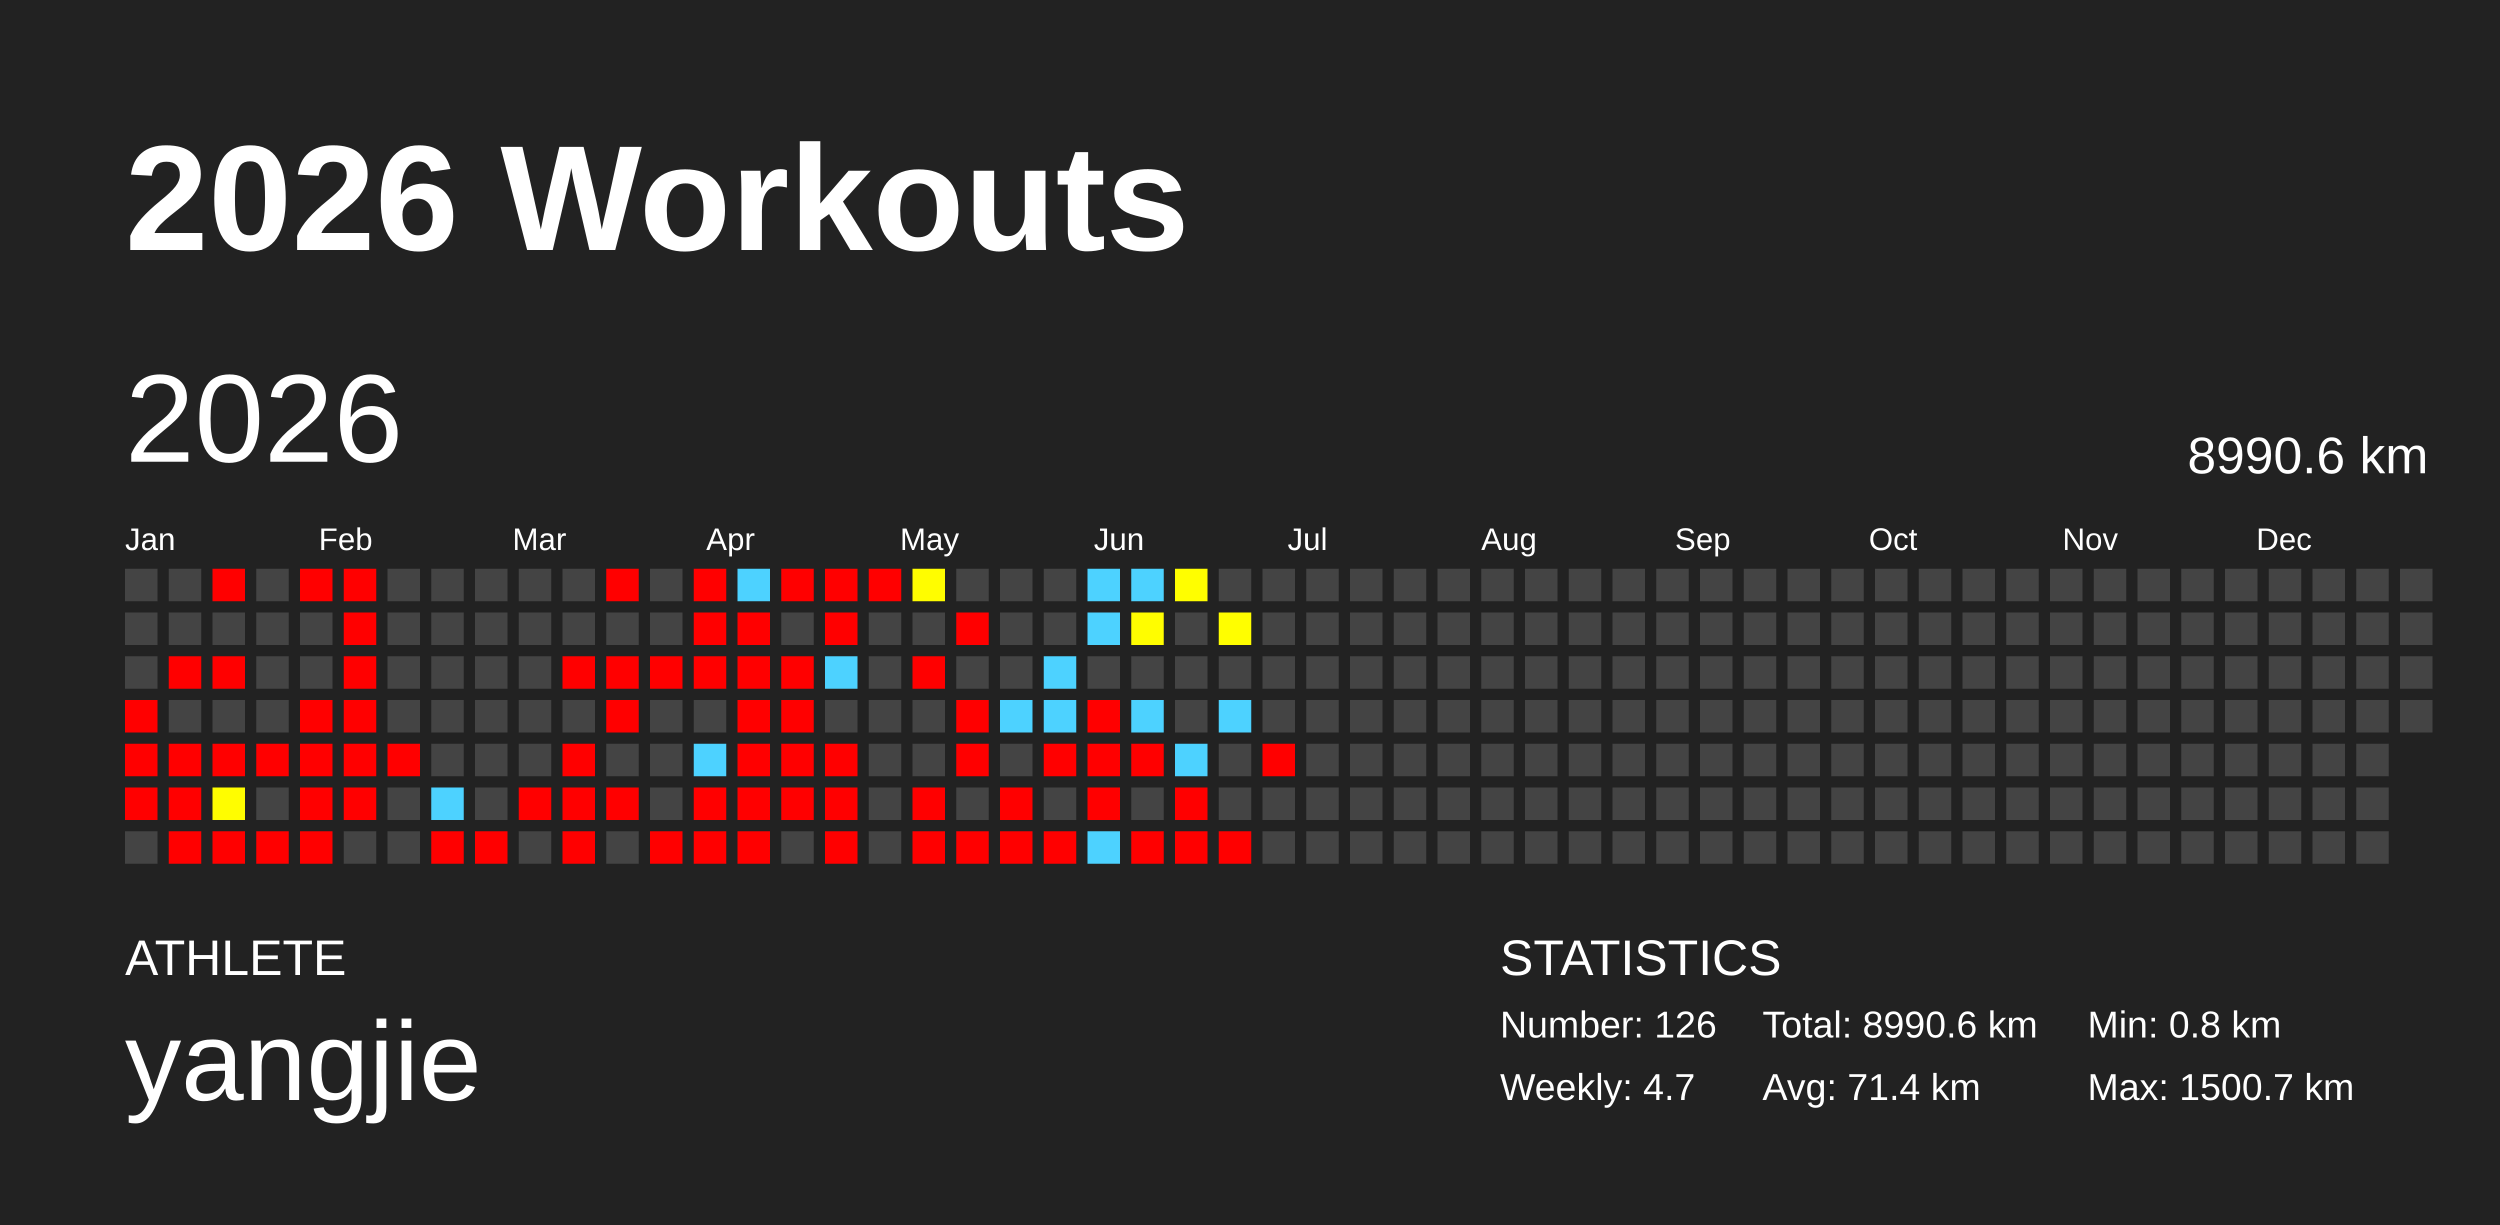
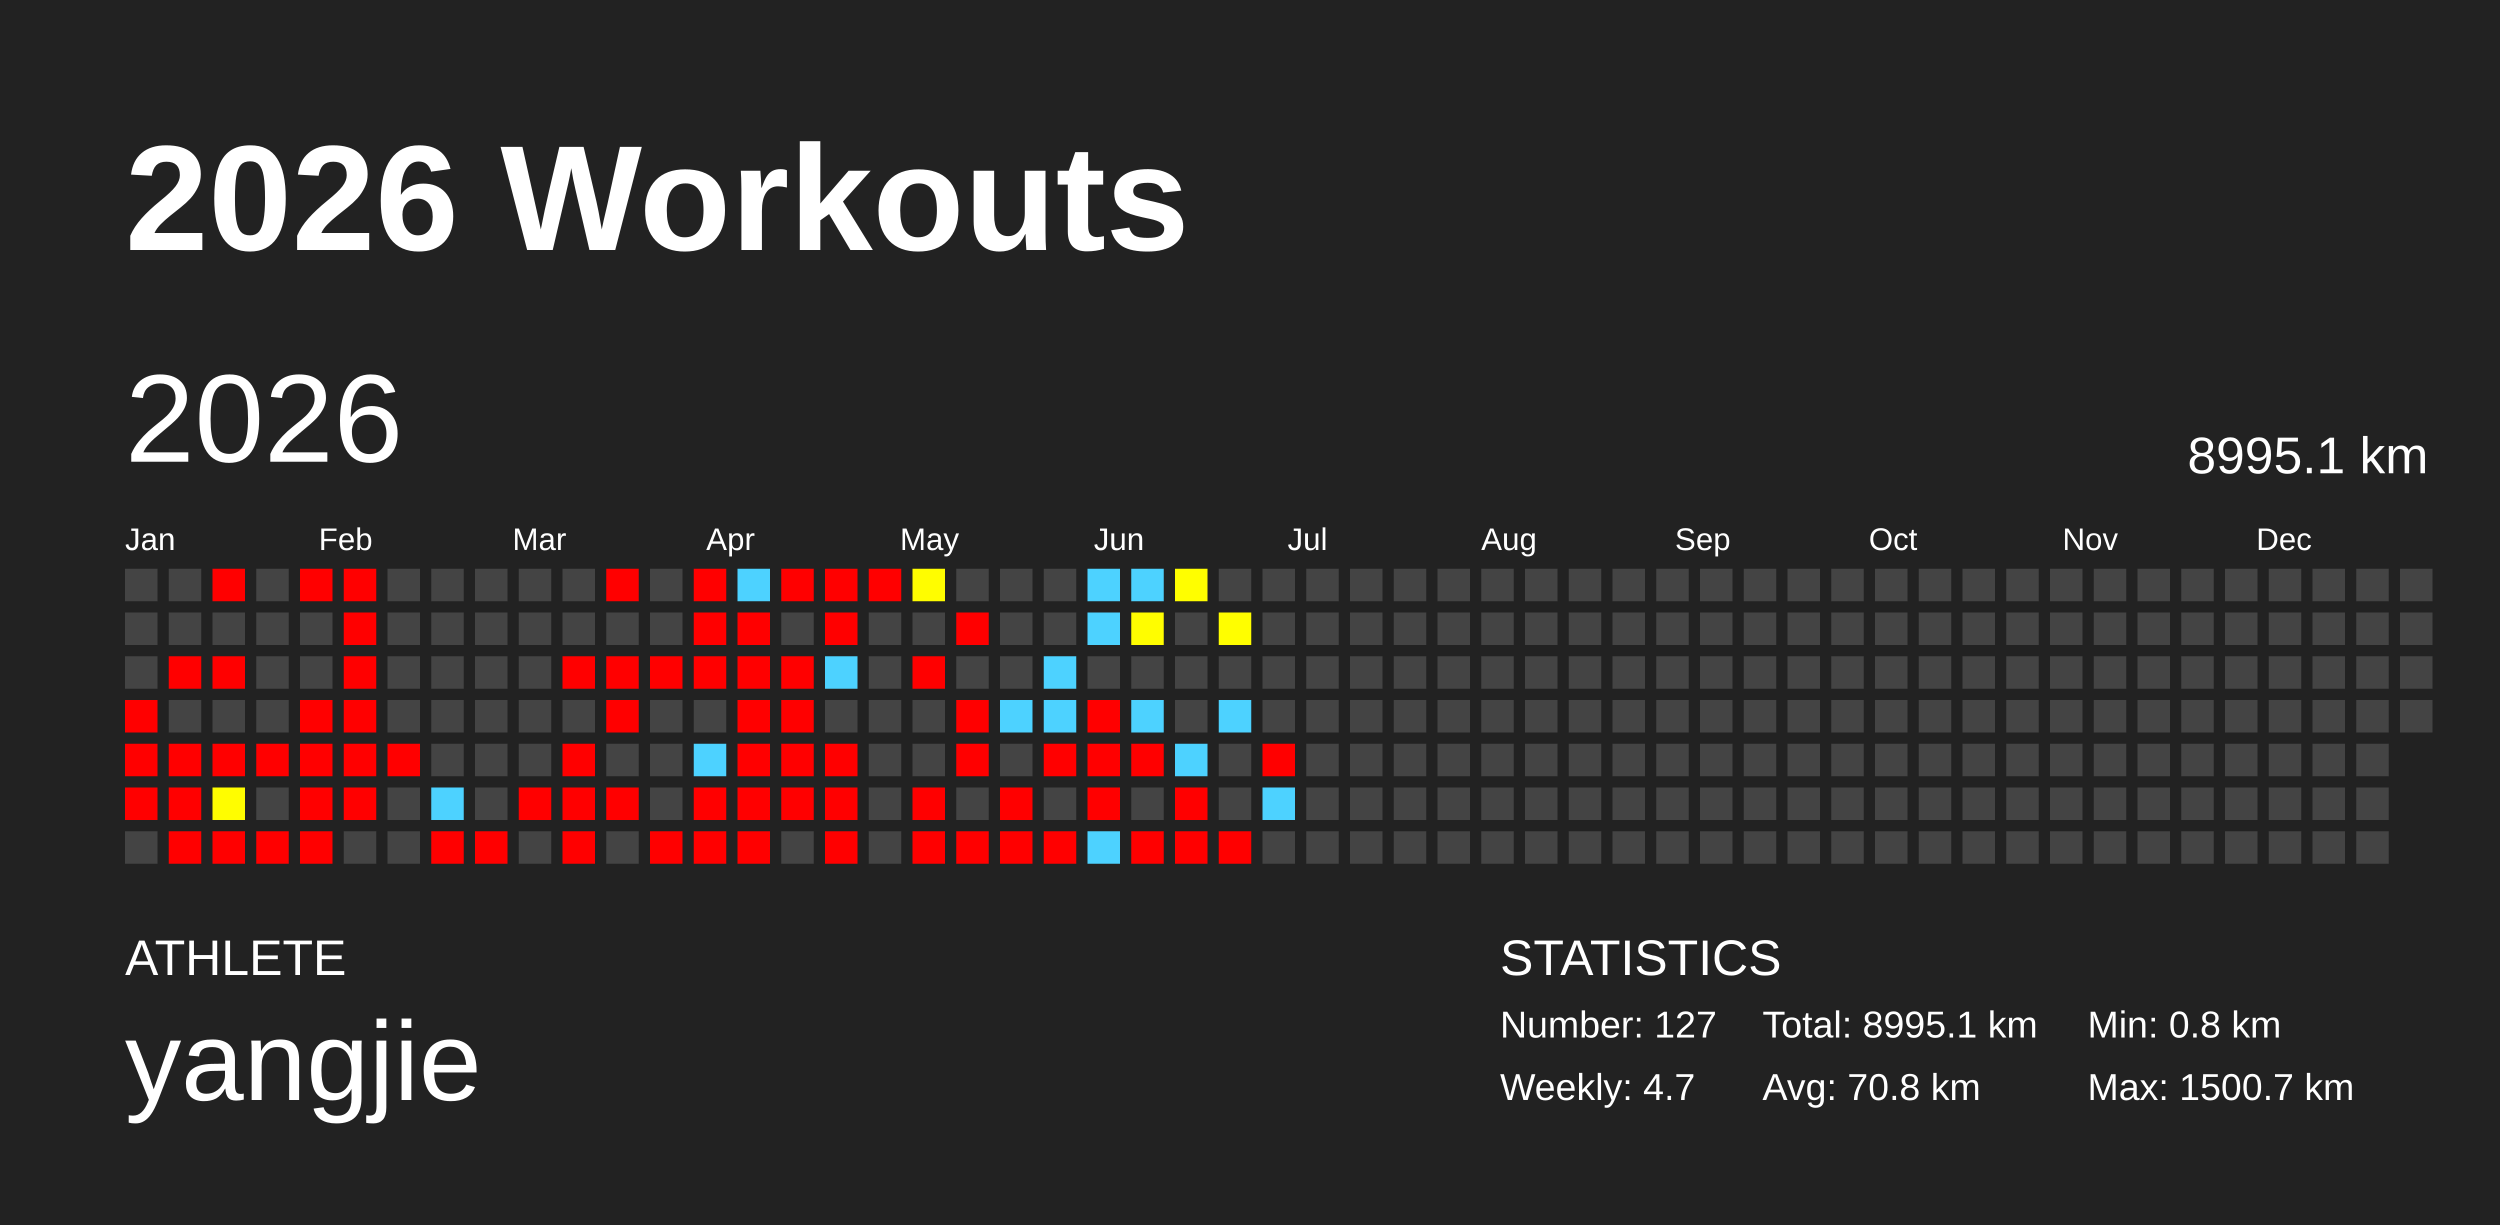
<svg xmlns="http://www.w3.org/2000/svg" baseProfile="full" height="98mm" version="1.1" viewBox="0,0,200,98" width="200mm">
  <defs />
  <rect fill="#222222" height="98" width="200" x="0" y="0" />
  <text fill="#FFFFFF" style="font-size:12px; font-family:Arial; font-weight:bold;" x="10" y="20">2026 Workouts</text>
  <text fill="#FFFFFF" style="font-size:4px; font-family:Arial" x="10" y="78">ATHLETE</text>
  <text fill="#FFFFFF" style="font-size:9px; font-family:Arial" x="10" y="88">yangjie</text>
  <text fill="#FFFFFF" style="font-size:4px; font-family:Arial" x="120" y="78">STATISTICS</text>
-   <text fill="#FFFFFF" style="font-size:3px; font-family:Arial" x="120" y="83">Number: 126</text>
+   <text fill="#FFFFFF" style="font-size:3px; font-family:Arial" x="120" y="83">Number: 127</text>
  <text fill="#FFFFFF" style="font-size:3px; font-family:Arial" x="120" y="88">Weekly: 4.7</text>
-   <text fill="#FFFFFF" style="font-size:3px; font-family:Arial" x="141" y="83">Total: 8990.6 km</text>
-   <text fill="#FFFFFF" style="font-size:3px; font-family:Arial" x="141" y="88">Avg: 71.4 km</text>
+   <text fill="#FFFFFF" style="font-size:3px; font-family:Arial" x="141" y="83">Total: 8995.1 km</text>
+   <text fill="#FFFFFF" style="font-size:3px; font-family:Arial" x="141" y="88">Avg: 70.8 km</text>
  <text fill="#FFFFFF" style="font-size:3px; font-family:Arial" x="167" y="83">Min: 0.8 km</text>
  <text fill="#FFFFFF" style="font-size:3px; font-family:Arial" x="167" y="88">Max: 1500.7 km</text>
  <text dominant-baseline="hanging" fill="#FFFFFF" style="font-size:10.0px; font-family:Arial;" x="10" y="30">2026</text>
-   <text dominant-baseline="hanging" fill="#FFFFFF" style="font-size:4.125px; font-family:Arial;" x="175" y="35">8990.6 km</text>
+   <text dominant-baseline="hanging" fill="#FFFFFF" style="font-size:4.125px; font-family:Arial;" x="175" y="35">8995.1 km</text>
  <text fill="#FFFFFF" style="font-size:2.5px; font-family:Arial" x="10.0" y="44">Jan</text>
  <text fill="#FFFFFF" style="font-size:2.5px; font-family:Arial" x="25.5" y="44">Feb</text>
  <text fill="#FFFFFF" style="font-size:2.5px; font-family:Arial" x="41.0" y="44">Mar</text>
  <text fill="#FFFFFF" style="font-size:2.5px; font-family:Arial" x="56.5" y="44">Apr</text>
  <text fill="#FFFFFF" style="font-size:2.5px; font-family:Arial" x="72.0" y="44">May</text>
  <text fill="#FFFFFF" style="font-size:2.5px; font-family:Arial" x="87.5" y="44">Jun</text>
  <text fill="#FFFFFF" style="font-size:2.5px; font-family:Arial" x="103.0" y="44">Jul</text>
  <text fill="#FFFFFF" style="font-size:2.5px; font-family:Arial" x="118.5" y="44">Aug</text>
  <text fill="#FFFFFF" style="font-size:2.5px; font-family:Arial" x="134.0" y="44">Sep</text>
  <text fill="#FFFFFF" style="font-size:2.5px; font-family:Arial" x="149.5" y="44">Oct</text>
  <text fill="#FFFFFF" style="font-size:2.5px; font-family:Arial" x="165.0" y="44">Nov</text>
  <text fill="#FFFFFF" style="font-size:2.5px; font-family:Arial" x="180.5" y="44">Dec</text>
  <rect fill="#444444" height="2.6" width="2.6" x="10.0" y="45.5" />
  <rect fill="#444444" height="2.6" width="2.6" x="10.0" y="49.0" />
  <rect fill="#444444" height="2.6" width="2.6" x="10.0" y="52.5" />
  <rect fill="red" height="2.6" width="2.6" x="10.0" y="56.0" />
  <rect fill="red" height="2.6" width="2.6" x="10.0" y="59.5" />
  <rect fill="red" height="2.6" width="2.6" x="10.0" y="63.0" />
  <rect fill="#444444" height="2.6" width="2.6" x="10.0" y="66.5" />
  <rect fill="#444444" height="2.6" width="2.6" x="13.5" y="45.5" />
  <rect fill="#444444" height="2.6" width="2.6" x="13.5" y="49.0" />
  <rect fill="red" height="2.6" width="2.6" x="13.5" y="52.5" />
  <rect fill="#444444" height="2.6" width="2.6" x="13.5" y="56.0" />
  <rect fill="red" height="2.6" width="2.6" x="13.5" y="59.5" />
  <rect fill="red" height="2.6" width="2.6" x="13.5" y="63.0" />
  <rect fill="red" height="2.6" width="2.6" x="13.5" y="66.5" />
  <rect fill="red" height="2.6" width="2.6" x="17.0" y="45.5" />
  <rect fill="#444444" height="2.6" width="2.6" x="17.0" y="49.0" />
  <rect fill="red" height="2.6" width="2.6" x="17.0" y="52.5" />
  <rect fill="#444444" height="2.6" width="2.6" x="17.0" y="56.0" />
  <rect fill="red" height="2.6" width="2.6" x="17.0" y="59.5" />
  <rect fill="#fffd00" height="2.6" width="2.6" x="17.0" y="63.0" />
  <rect fill="red" height="2.6" width="2.6" x="17.0" y="66.5" />
  <rect fill="#444444" height="2.6" width="2.6" x="20.5" y="45.5" />
  <rect fill="#444444" height="2.6" width="2.6" x="20.5" y="49.0" />
  <rect fill="#444444" height="2.6" width="2.6" x="20.5" y="52.5" />
  <rect fill="#444444" height="2.6" width="2.6" x="20.5" y="56.0" />
  <rect fill="red" height="2.6" width="2.6" x="20.5" y="59.5" />
  <rect fill="#444444" height="2.6" width="2.6" x="20.5" y="63.0" />
  <rect fill="red" height="2.6" width="2.6" x="20.5" y="66.5" />
  <rect fill="red" height="2.6" width="2.6" x="24.0" y="45.5" />
  <rect fill="#444444" height="2.6" width="2.6" x="24.0" y="49.0" />
  <rect fill="#444444" height="2.6" width="2.6" x="24.0" y="52.5" />
  <rect fill="red" height="2.6" width="2.6" x="24.0" y="56.0" />
  <rect fill="red" height="2.6" width="2.6" x="24.0" y="59.5" />
  <rect fill="red" height="2.6" width="2.6" x="24.0" y="63.0" />
  <rect fill="red" height="2.6" width="2.6" x="24.0" y="66.5" />
  <rect fill="red" height="2.6" width="2.6" x="27.5" y="45.5" />
  <rect fill="red" height="2.6" width="2.6" x="27.5" y="49.0" />
  <rect fill="red" height="2.6" width="2.6" x="27.5" y="52.5" />
  <rect fill="red" height="2.6" width="2.6" x="27.5" y="56.0" />
  <rect fill="red" height="2.6" width="2.6" x="27.5" y="59.5" />
  <rect fill="red" height="2.6" width="2.6" x="27.5" y="63.0" />
  <rect fill="#444444" height="2.6" width="2.6" x="27.5" y="66.5" />
  <rect fill="#444444" height="2.6" width="2.6" x="31.0" y="45.5" />
  <rect fill="#444444" height="2.6" width="2.6" x="31.0" y="49.0" />
  <rect fill="#444444" height="2.6" width="2.6" x="31.0" y="52.5" />
  <rect fill="#444444" height="2.6" width="2.6" x="31.0" y="56.0" />
  <rect fill="red" height="2.6" width="2.6" x="31.0" y="59.5" />
  <rect fill="#444444" height="2.6" width="2.6" x="31.0" y="63.0" />
  <rect fill="#444444" height="2.6" width="2.6" x="31.0" y="66.5" />
  <rect fill="#444444" height="2.6" width="2.6" x="34.5" y="45.5" />
  <rect fill="#444444" height="2.6" width="2.6" x="34.5" y="49.0" />
  <rect fill="#444444" height="2.6" width="2.6" x="34.5" y="52.5" />
  <rect fill="#444444" height="2.6" width="2.6" x="34.5" y="56.0" />
  <rect fill="#444444" height="2.6" width="2.6" x="34.5" y="59.5" />
  <rect fill="#4dd2ff" height="2.6" width="2.6" x="34.5" y="63.0" />
  <rect fill="red" height="2.6" width="2.6" x="34.5" y="66.5" />
  <rect fill="#444444" height="2.6" width="2.6" x="38.0" y="45.5" />
  <rect fill="#444444" height="2.6" width="2.6" x="38.0" y="49.0" />
  <rect fill="#444444" height="2.6" width="2.6" x="38.0" y="52.5" />
  <rect fill="#444444" height="2.6" width="2.6" x="38.0" y="56.0" />
  <rect fill="#444444" height="2.6" width="2.6" x="38.0" y="59.5" />
  <rect fill="#444444" height="2.6" width="2.6" x="38.0" y="63.0" />
  <rect fill="red" height="2.6" width="2.6" x="38.0" y="66.5" />
  <rect fill="#444444" height="2.6" width="2.6" x="41.5" y="45.5" />
  <rect fill="#444444" height="2.6" width="2.6" x="41.5" y="49.0" />
  <rect fill="#444444" height="2.6" width="2.6" x="41.5" y="52.5" />
  <rect fill="#444444" height="2.6" width="2.6" x="41.5" y="56.0" />
  <rect fill="#444444" height="2.6" width="2.6" x="41.5" y="59.5" />
  <rect fill="red" height="2.6" width="2.6" x="41.5" y="63.0" />
  <rect fill="#444444" height="2.6" width="2.6" x="41.5" y="66.5" />
  <rect fill="#444444" height="2.6" width="2.6" x="45.0" y="45.5" />
  <rect fill="#444444" height="2.6" width="2.6" x="45.0" y="49.0" />
  <rect fill="red" height="2.6" width="2.6" x="45.0" y="52.5" />
  <rect fill="#444444" height="2.6" width="2.6" x="45.0" y="56.0" />
  <rect fill="red" height="2.6" width="2.6" x="45.0" y="59.5" />
  <rect fill="red" height="2.6" width="2.6" x="45.0" y="63.0" />
  <rect fill="red" height="2.6" width="2.6" x="45.0" y="66.5" />
  <rect fill="red" height="2.6" width="2.6" x="48.5" y="45.5" />
  <rect fill="#444444" height="2.6" width="2.6" x="48.5" y="49.0" />
  <rect fill="red" height="2.6" width="2.6" x="48.5" y="52.5" />
  <rect fill="red" height="2.6" width="2.6" x="48.5" y="56.0" />
  <rect fill="#444444" height="2.6" width="2.6" x="48.5" y="59.5" />
  <rect fill="red" height="2.6" width="2.6" x="48.5" y="63.0" />
  <rect fill="#444444" height="2.6" width="2.6" x="48.5" y="66.5" />
  <rect fill="#444444" height="2.6" width="2.6" x="52.0" y="45.5" />
  <rect fill="#444444" height="2.6" width="2.6" x="52.0" y="49.0" />
  <rect fill="red" height="2.6" width="2.6" x="52.0" y="52.5" />
  <rect fill="#444444" height="2.6" width="2.6" x="52.0" y="56.0" />
  <rect fill="#444444" height="2.6" width="2.6" x="52.0" y="59.5" />
  <rect fill="#444444" height="2.6" width="2.6" x="52.0" y="63.0" />
  <rect fill="red" height="2.6" width="2.6" x="52.0" y="66.5" />
  <rect fill="red" height="2.6" width="2.6" x="55.5" y="45.5" />
  <rect fill="red" height="2.6" width="2.6" x="55.5" y="49.0" />
  <rect fill="red" height="2.6" width="2.6" x="55.5" y="52.5" />
  <rect fill="#444444" height="2.6" width="2.6" x="55.5" y="56.0" />
  <rect fill="#4dd2ff" height="2.6" width="2.6" x="55.5" y="59.5" />
  <rect fill="red" height="2.6" width="2.6" x="55.5" y="63.0" />
  <rect fill="red" height="2.6" width="2.6" x="55.5" y="66.5" />
  <rect fill="#4dd2ff" height="2.6" width="2.6" x="59.0" y="45.5" />
  <rect fill="red" height="2.6" width="2.6" x="59.0" y="49.0" />
  <rect fill="red" height="2.6" width="2.6" x="59.0" y="52.5" />
  <rect fill="red" height="2.6" width="2.6" x="59.0" y="56.0" />
  <rect fill="red" height="2.6" width="2.6" x="59.0" y="59.5" />
  <rect fill="red" height="2.6" width="2.6" x="59.0" y="63.0" />
  <rect fill="red" height="2.6" width="2.6" x="59.0" y="66.5" />
  <rect fill="red" height="2.6" width="2.6" x="62.5" y="45.5" />
  <rect fill="#444444" height="2.6" width="2.6" x="62.5" y="49.0" />
  <rect fill="red" height="2.6" width="2.6" x="62.5" y="52.5" />
  <rect fill="red" height="2.6" width="2.6" x="62.5" y="56.0" />
  <rect fill="red" height="2.6" width="2.6" x="62.5" y="59.5" />
  <rect fill="red" height="2.6" width="2.6" x="62.5" y="63.0" />
  <rect fill="#444444" height="2.6" width="2.6" x="62.5" y="66.5" />
  <rect fill="red" height="2.6" width="2.6" x="66.0" y="45.5" />
  <rect fill="red" height="2.6" width="2.6" x="66.0" y="49.0" />
  <rect fill="#4dd2ff" height="2.6" width="2.6" x="66.0" y="52.5" />
  <rect fill="#444444" height="2.6" width="2.6" x="66.0" y="56.0" />
  <rect fill="red" height="2.6" width="2.6" x="66.0" y="59.5" />
  <rect fill="red" height="2.6" width="2.6" x="66.0" y="63.0" />
  <rect fill="red" height="2.6" width="2.6" x="66.0" y="66.5" />
  <rect fill="red" height="2.6" width="2.6" x="69.5" y="45.5" />
  <rect fill="#444444" height="2.6" width="2.6" x="69.5" y="49.0" />
  <rect fill="#444444" height="2.6" width="2.6" x="69.5" y="52.5" />
  <rect fill="#444444" height="2.6" width="2.6" x="69.5" y="56.0" />
  <rect fill="#444444" height="2.6" width="2.6" x="69.5" y="59.5" />
  <rect fill="#444444" height="2.6" width="2.6" x="69.5" y="63.0" />
  <rect fill="#444444" height="2.6" width="2.6" x="69.5" y="66.5" />
  <rect fill="#fffd00" height="2.6" width="2.6" x="73.0" y="45.5" />
  <rect fill="#444444" height="2.6" width="2.6" x="73.0" y="49.0" />
  <rect fill="red" height="2.6" width="2.6" x="73.0" y="52.5" />
  <rect fill="#444444" height="2.6" width="2.6" x="73.0" y="56.0" />
  <rect fill="#444444" height="2.6" width="2.6" x="73.0" y="59.5" />
  <rect fill="red" height="2.6" width="2.6" x="73.0" y="63.0" />
  <rect fill="red" height="2.6" width="2.6" x="73.0" y="66.5" />
  <rect fill="#444444" height="2.6" width="2.6" x="76.5" y="45.5" />
  <rect fill="red" height="2.6" width="2.6" x="76.5" y="49.0" />
  <rect fill="#444444" height="2.6" width="2.6" x="76.5" y="52.5" />
  <rect fill="red" height="2.6" width="2.6" x="76.5" y="56.0" />
  <rect fill="red" height="2.6" width="2.6" x="76.5" y="59.5" />
  <rect fill="#444444" height="2.6" width="2.6" x="76.5" y="63.0" />
  <rect fill="red" height="2.6" width="2.6" x="76.5" y="66.5" />
  <rect fill="#444444" height="2.6" width="2.6" x="80.0" y="45.5" />
  <rect fill="#444444" height="2.6" width="2.6" x="80.0" y="49.0" />
  <rect fill="#444444" height="2.6" width="2.6" x="80.0" y="52.5" />
  <rect fill="#4dd2ff" height="2.6" width="2.6" x="80.0" y="56.0" />
  <rect fill="#444444" height="2.6" width="2.6" x="80.0" y="59.5" />
  <rect fill="red" height="2.6" width="2.6" x="80.0" y="63.0" />
  <rect fill="red" height="2.6" width="2.6" x="80.0" y="66.5" />
  <rect fill="#444444" height="2.6" width="2.6" x="83.5" y="45.5" />
  <rect fill="#444444" height="2.6" width="2.6" x="83.5" y="49.0" />
  <rect fill="#4dd2ff" height="2.6" width="2.6" x="83.5" y="52.5" />
  <rect fill="#4dd2ff" height="2.6" width="2.6" x="83.5" y="56.0" />
  <rect fill="red" height="2.6" width="2.6" x="83.5" y="59.5" />
  <rect fill="#444444" height="2.6" width="2.6" x="83.5" y="63.0" />
  <rect fill="red" height="2.6" width="2.6" x="83.5" y="66.5" />
  <rect fill="#4dd2ff" height="2.6" width="2.6" x="87.0" y="45.5" />
  <rect fill="#4dd2ff" height="2.6" width="2.6" x="87.0" y="49.0" />
  <rect fill="#444444" height="2.6" width="2.6" x="87.0" y="52.5" />
  <rect fill="red" height="2.6" width="2.6" x="87.0" y="56.0" />
  <rect fill="red" height="2.6" width="2.6" x="87.0" y="59.5" />
  <rect fill="red" height="2.6" width="2.6" x="87.0" y="63.0" />
  <rect fill="#4dd2ff" height="2.6" width="2.6" x="87.0" y="66.5" />
  <rect fill="#4dd2ff" height="2.6" width="2.6" x="90.5" y="45.5" />
  <rect fill="#fffd00" height="2.6" width="2.6" x="90.5" y="49.0" />
  <rect fill="#444444" height="2.6" width="2.6" x="90.5" y="52.5" />
  <rect fill="#4dd2ff" height="2.6" width="2.6" x="90.5" y="56.0" />
  <rect fill="red" height="2.6" width="2.6" x="90.5" y="59.5" />
  <rect fill="#444444" height="2.6" width="2.6" x="90.5" y="63.0" />
  <rect fill="red" height="2.6" width="2.6" x="90.5" y="66.5" />
  <rect fill="#fffe00" height="2.6" width="2.6" x="94.0" y="45.5" />
  <rect fill="#444444" height="2.6" width="2.6" x="94.0" y="49.0" />
  <rect fill="#444444" height="2.6" width="2.6" x="94.0" y="52.5" />
  <rect fill="#444444" height="2.6" width="2.6" x="94.0" y="56.0" />
  <rect fill="#4dd2ff" height="2.6" width="2.6" x="94.0" y="59.5" />
  <rect fill="red" height="2.6" width="2.6" x="94.0" y="63.0" />
  <rect fill="red" height="2.6" width="2.6" x="94.0" y="66.5" />
  <rect fill="#444444" height="2.6" width="2.6" x="97.5" y="45.5" />
  <rect fill="#fffe00" height="2.6" width="2.6" x="97.5" y="49.0" />
  <rect fill="#444444" height="2.6" width="2.6" x="97.5" y="52.5" />
  <rect fill="#4dd2ff" height="2.6" width="2.6" x="97.5" y="56.0" />
  <rect fill="#444444" height="2.6" width="2.6" x="97.5" y="59.5" />
  <rect fill="#444444" height="2.6" width="2.6" x="97.5" y="63.0" />
  <rect fill="red" height="2.6" width="2.6" x="97.5" y="66.5" />
  <rect fill="#444444" height="2.6" width="2.6" x="101.0" y="45.5" />
  <rect fill="#444444" height="2.6" width="2.6" x="101.0" y="49.0" />
  <rect fill="#444444" height="2.6" width="2.6" x="101.0" y="52.5" />
  <rect fill="#444444" height="2.6" width="2.6" x="101.0" y="56.0" />
  <rect fill="red" height="2.6" width="2.6" x="101.0" y="59.5" />
-   <rect fill="#444444" height="2.6" width="2.6" x="101.0" y="63.0" />
+   <rect fill="#4dd2ff" height="2.6" width="2.6" x="101.0" y="63.0" />
  <rect fill="#444444" height="2.6" width="2.6" x="101.0" y="66.5" />
  <rect fill="#444444" height="2.6" width="2.6" x="104.5" y="45.5" />
  <rect fill="#444444" height="2.6" width="2.6" x="104.5" y="49.0" />
  <rect fill="#444444" height="2.6" width="2.6" x="104.5" y="52.5" />
  <rect fill="#444444" height="2.6" width="2.6" x="104.5" y="56.0" />
  <rect fill="#444444" height="2.6" width="2.6" x="104.5" y="59.5" />
  <rect fill="#444444" height="2.6" width="2.6" x="104.5" y="63.0" />
  <rect fill="#444444" height="2.6" width="2.6" x="104.5" y="66.5" />
  <rect fill="#444444" height="2.6" width="2.6" x="108.0" y="45.5" />
  <rect fill="#444444" height="2.6" width="2.6" x="108.0" y="49.0" />
  <rect fill="#444444" height="2.6" width="2.6" x="108.0" y="52.5" />
  <rect fill="#444444" height="2.6" width="2.6" x="108.0" y="56.0" />
  <rect fill="#444444" height="2.6" width="2.6" x="108.0" y="59.5" />
  <rect fill="#444444" height="2.6" width="2.6" x="108.0" y="63.0" />
  <rect fill="#444444" height="2.6" width="2.6" x="108.0" y="66.5" />
  <rect fill="#444444" height="2.6" width="2.6" x="111.5" y="45.5" />
  <rect fill="#444444" height="2.6" width="2.6" x="111.5" y="49.0" />
  <rect fill="#444444" height="2.6" width="2.6" x="111.5" y="52.5" />
  <rect fill="#444444" height="2.6" width="2.6" x="111.5" y="56.0" />
  <rect fill="#444444" height="2.6" width="2.6" x="111.5" y="59.5" />
  <rect fill="#444444" height="2.6" width="2.6" x="111.5" y="63.0" />
  <rect fill="#444444" height="2.6" width="2.6" x="111.5" y="66.5" />
  <rect fill="#444444" height="2.6" width="2.6" x="115.0" y="45.5" />
  <rect fill="#444444" height="2.6" width="2.6" x="115.0" y="49.0" />
  <rect fill="#444444" height="2.6" width="2.6" x="115.0" y="52.5" />
  <rect fill="#444444" height="2.6" width="2.6" x="115.0" y="56.0" />
  <rect fill="#444444" height="2.6" width="2.6" x="115.0" y="59.5" />
  <rect fill="#444444" height="2.6" width="2.6" x="115.0" y="63.0" />
  <rect fill="#444444" height="2.6" width="2.6" x="115.0" y="66.5" />
  <rect fill="#444444" height="2.6" width="2.6" x="118.5" y="45.5" />
  <rect fill="#444444" height="2.6" width="2.6" x="118.5" y="49.0" />
  <rect fill="#444444" height="2.6" width="2.6" x="118.5" y="52.5" />
  <rect fill="#444444" height="2.6" width="2.6" x="118.5" y="56.0" />
  <rect fill="#444444" height="2.6" width="2.6" x="118.5" y="59.5" />
  <rect fill="#444444" height="2.6" width="2.6" x="118.5" y="63.0" />
  <rect fill="#444444" height="2.6" width="2.6" x="118.5" y="66.5" />
  <rect fill="#444444" height="2.6" width="2.6" x="122.0" y="45.5" />
  <rect fill="#444444" height="2.6" width="2.6" x="122.0" y="49.0" />
  <rect fill="#444444" height="2.6" width="2.6" x="122.0" y="52.5" />
  <rect fill="#444444" height="2.6" width="2.6" x="122.0" y="56.0" />
  <rect fill="#444444" height="2.6" width="2.6" x="122.0" y="59.5" />
  <rect fill="#444444" height="2.6" width="2.6" x="122.0" y="63.0" />
  <rect fill="#444444" height="2.6" width="2.6" x="122.0" y="66.5" />
  <rect fill="#444444" height="2.6" width="2.6" x="125.5" y="45.5" />
  <rect fill="#444444" height="2.6" width="2.6" x="125.5" y="49.0" />
  <rect fill="#444444" height="2.6" width="2.6" x="125.5" y="52.5" />
  <rect fill="#444444" height="2.6" width="2.6" x="125.5" y="56.0" />
  <rect fill="#444444" height="2.6" width="2.6" x="125.5" y="59.5" />
  <rect fill="#444444" height="2.6" width="2.6" x="125.5" y="63.0" />
  <rect fill="#444444" height="2.6" width="2.6" x="125.5" y="66.5" />
  <rect fill="#444444" height="2.6" width="2.6" x="129.0" y="45.5" />
  <rect fill="#444444" height="2.6" width="2.6" x="129.0" y="49.0" />
  <rect fill="#444444" height="2.6" width="2.6" x="129.0" y="52.5" />
  <rect fill="#444444" height="2.6" width="2.6" x="129.0" y="56.0" />
  <rect fill="#444444" height="2.6" width="2.6" x="129.0" y="59.5" />
  <rect fill="#444444" height="2.6" width="2.6" x="129.0" y="63.0" />
  <rect fill="#444444" height="2.6" width="2.6" x="129.0" y="66.5" />
  <rect fill="#444444" height="2.6" width="2.6" x="132.5" y="45.5" />
  <rect fill="#444444" height="2.6" width="2.6" x="132.5" y="49.0" />
  <rect fill="#444444" height="2.6" width="2.6" x="132.5" y="52.5" />
  <rect fill="#444444" height="2.6" width="2.6" x="132.5" y="56.0" />
  <rect fill="#444444" height="2.6" width="2.6" x="132.5" y="59.5" />
  <rect fill="#444444" height="2.6" width="2.6" x="132.5" y="63.0" />
  <rect fill="#444444" height="2.6" width="2.6" x="132.5" y="66.5" />
  <rect fill="#444444" height="2.6" width="2.6" x="136.0" y="45.5" />
  <rect fill="#444444" height="2.6" width="2.6" x="136.0" y="49.0" />
  <rect fill="#444444" height="2.6" width="2.6" x="136.0" y="52.5" />
  <rect fill="#444444" height="2.6" width="2.6" x="136.0" y="56.0" />
  <rect fill="#444444" height="2.6" width="2.6" x="136.0" y="59.5" />
  <rect fill="#444444" height="2.6" width="2.6" x="136.0" y="63.0" />
  <rect fill="#444444" height="2.6" width="2.6" x="136.0" y="66.5" />
  <rect fill="#444444" height="2.6" width="2.6" x="139.5" y="45.5" />
  <rect fill="#444444" height="2.6" width="2.6" x="139.5" y="49.0" />
  <rect fill="#444444" height="2.6" width="2.6" x="139.5" y="52.5" />
  <rect fill="#444444" height="2.6" width="2.6" x="139.5" y="56.0" />
  <rect fill="#444444" height="2.6" width="2.6" x="139.5" y="59.5" />
  <rect fill="#444444" height="2.6" width="2.6" x="139.5" y="63.0" />
  <rect fill="#444444" height="2.6" width="2.6" x="139.5" y="66.5" />
  <rect fill="#444444" height="2.6" width="2.6" x="143.0" y="45.5" />
  <rect fill="#444444" height="2.6" width="2.6" x="143.0" y="49.0" />
  <rect fill="#444444" height="2.6" width="2.6" x="143.0" y="52.5" />
  <rect fill="#444444" height="2.6" width="2.6" x="143.0" y="56.0" />
  <rect fill="#444444" height="2.6" width="2.6" x="143.0" y="59.5" />
  <rect fill="#444444" height="2.6" width="2.6" x="143.0" y="63.0" />
  <rect fill="#444444" height="2.6" width="2.6" x="143.0" y="66.5" />
  <rect fill="#444444" height="2.6" width="2.6" x="146.5" y="45.5" />
  <rect fill="#444444" height="2.6" width="2.6" x="146.5" y="49.0" />
  <rect fill="#444444" height="2.6" width="2.6" x="146.5" y="52.5" />
  <rect fill="#444444" height="2.6" width="2.6" x="146.5" y="56.0" />
  <rect fill="#444444" height="2.6" width="2.6" x="146.5" y="59.5" />
  <rect fill="#444444" height="2.6" width="2.6" x="146.5" y="63.0" />
  <rect fill="#444444" height="2.6" width="2.6" x="146.5" y="66.5" />
  <rect fill="#444444" height="2.6" width="2.6" x="150.0" y="45.5" />
  <rect fill="#444444" height="2.6" width="2.6" x="150.0" y="49.0" />
  <rect fill="#444444" height="2.6" width="2.6" x="150.0" y="52.5" />
  <rect fill="#444444" height="2.6" width="2.6" x="150.0" y="56.0" />
  <rect fill="#444444" height="2.6" width="2.6" x="150.0" y="59.5" />
  <rect fill="#444444" height="2.6" width="2.6" x="150.0" y="63.0" />
  <rect fill="#444444" height="2.6" width="2.6" x="150.0" y="66.5" />
  <rect fill="#444444" height="2.6" width="2.6" x="153.5" y="45.5" />
  <rect fill="#444444" height="2.6" width="2.6" x="153.5" y="49.0" />
  <rect fill="#444444" height="2.6" width="2.6" x="153.5" y="52.5" />
  <rect fill="#444444" height="2.6" width="2.6" x="153.5" y="56.0" />
  <rect fill="#444444" height="2.6" width="2.6" x="153.5" y="59.5" />
  <rect fill="#444444" height="2.6" width="2.6" x="153.5" y="63.0" />
  <rect fill="#444444" height="2.6" width="2.6" x="153.5" y="66.5" />
  <rect fill="#444444" height="2.6" width="2.6" x="157.0" y="45.5" />
  <rect fill="#444444" height="2.6" width="2.6" x="157.0" y="49.0" />
  <rect fill="#444444" height="2.6" width="2.6" x="157.0" y="52.5" />
  <rect fill="#444444" height="2.6" width="2.6" x="157.0" y="56.0" />
  <rect fill="#444444" height="2.6" width="2.6" x="157.0" y="59.5" />
  <rect fill="#444444" height="2.6" width="2.6" x="157.0" y="63.0" />
  <rect fill="#444444" height="2.6" width="2.6" x="157.0" y="66.5" />
  <rect fill="#444444" height="2.6" width="2.6" x="160.5" y="45.5" />
  <rect fill="#444444" height="2.6" width="2.6" x="160.5" y="49.0" />
  <rect fill="#444444" height="2.6" width="2.6" x="160.5" y="52.5" />
  <rect fill="#444444" height="2.6" width="2.6" x="160.5" y="56.0" />
  <rect fill="#444444" height="2.6" width="2.6" x="160.5" y="59.5" />
  <rect fill="#444444" height="2.6" width="2.6" x="160.5" y="63.0" />
  <rect fill="#444444" height="2.6" width="2.6" x="160.5" y="66.5" />
  <rect fill="#444444" height="2.6" width="2.6" x="164.0" y="45.5" />
  <rect fill="#444444" height="2.6" width="2.6" x="164.0" y="49.0" />
  <rect fill="#444444" height="2.6" width="2.6" x="164.0" y="52.5" />
  <rect fill="#444444" height="2.6" width="2.6" x="164.0" y="56.0" />
  <rect fill="#444444" height="2.6" width="2.6" x="164.0" y="59.5" />
  <rect fill="#444444" height="2.6" width="2.6" x="164.0" y="63.0" />
  <rect fill="#444444" height="2.6" width="2.6" x="164.0" y="66.5" />
  <rect fill="#444444" height="2.6" width="2.6" x="167.5" y="45.5" />
  <rect fill="#444444" height="2.6" width="2.6" x="167.5" y="49.0" />
  <rect fill="#444444" height="2.6" width="2.6" x="167.5" y="52.5" />
  <rect fill="#444444" height="2.6" width="2.6" x="167.5" y="56.0" />
  <rect fill="#444444" height="2.6" width="2.6" x="167.5" y="59.5" />
  <rect fill="#444444" height="2.6" width="2.6" x="167.5" y="63.0" />
  <rect fill="#444444" height="2.6" width="2.6" x="167.5" y="66.5" />
  <rect fill="#444444" height="2.6" width="2.6" x="171.0" y="45.5" />
  <rect fill="#444444" height="2.6" width="2.6" x="171.0" y="49.0" />
  <rect fill="#444444" height="2.6" width="2.6" x="171.0" y="52.5" />
  <rect fill="#444444" height="2.6" width="2.6" x="171.0" y="56.0" />
  <rect fill="#444444" height="2.6" width="2.6" x="171.0" y="59.5" />
  <rect fill="#444444" height="2.6" width="2.6" x="171.0" y="63.0" />
  <rect fill="#444444" height="2.6" width="2.6" x="171.0" y="66.5" />
  <rect fill="#444444" height="2.6" width="2.6" x="174.5" y="45.5" />
  <rect fill="#444444" height="2.6" width="2.6" x="174.5" y="49.0" />
  <rect fill="#444444" height="2.6" width="2.6" x="174.5" y="52.5" />
  <rect fill="#444444" height="2.6" width="2.6" x="174.5" y="56.0" />
  <rect fill="#444444" height="2.6" width="2.6" x="174.5" y="59.5" />
  <rect fill="#444444" height="2.6" width="2.6" x="174.5" y="63.0" />
  <rect fill="#444444" height="2.6" width="2.6" x="174.5" y="66.5" />
  <rect fill="#444444" height="2.6" width="2.6" x="178.0" y="45.5" />
  <rect fill="#444444" height="2.6" width="2.6" x="178.0" y="49.0" />
  <rect fill="#444444" height="2.6" width="2.6" x="178.0" y="52.5" />
  <rect fill="#444444" height="2.6" width="2.6" x="178.0" y="56.0" />
  <rect fill="#444444" height="2.6" width="2.6" x="178.0" y="59.5" />
  <rect fill="#444444" height="2.6" width="2.6" x="178.0" y="63.0" />
  <rect fill="#444444" height="2.6" width="2.6" x="178.0" y="66.5" />
  <rect fill="#444444" height="2.6" width="2.6" x="181.5" y="45.5" />
  <rect fill="#444444" height="2.6" width="2.6" x="181.5" y="49.0" />
  <rect fill="#444444" height="2.6" width="2.6" x="181.5" y="52.5" />
  <rect fill="#444444" height="2.6" width="2.6" x="181.5" y="56.0" />
  <rect fill="#444444" height="2.6" width="2.6" x="181.5" y="59.5" />
  <rect fill="#444444" height="2.6" width="2.6" x="181.5" y="63.0" />
  <rect fill="#444444" height="2.6" width="2.6" x="181.5" y="66.5" />
  <rect fill="#444444" height="2.6" width="2.6" x="185.0" y="45.5" />
  <rect fill="#444444" height="2.6" width="2.6" x="185.0" y="49.0" />
  <rect fill="#444444" height="2.6" width="2.6" x="185.0" y="52.5" />
  <rect fill="#444444" height="2.6" width="2.6" x="185.0" y="56.0" />
  <rect fill="#444444" height="2.6" width="2.6" x="185.0" y="59.5" />
  <rect fill="#444444" height="2.6" width="2.6" x="185.0" y="63.0" />
  <rect fill="#444444" height="2.6" width="2.6" x="185.0" y="66.5" />
  <rect fill="#444444" height="2.6" width="2.6" x="188.5" y="45.5" />
  <rect fill="#444444" height="2.6" width="2.6" x="188.5" y="49.0" />
  <rect fill="#444444" height="2.6" width="2.6" x="188.5" y="52.5" />
  <rect fill="#444444" height="2.6" width="2.6" x="188.5" y="56.0" />
  <rect fill="#444444" height="2.6" width="2.6" x="188.5" y="59.5" />
  <rect fill="#444444" height="2.6" width="2.6" x="188.5" y="63.0" />
  <rect fill="#444444" height="2.6" width="2.6" x="188.5" y="66.5" />
  <rect fill="#444444" height="2.6" width="2.6" x="192.0" y="45.5" />
  <rect fill="#444444" height="2.6" width="2.6" x="192.0" y="49.0" />
  <rect fill="#444444" height="2.6" width="2.6" x="192.0" y="52.5" />
  <rect fill="#444444" height="2.6" width="2.6" x="192.0" y="56.0" />
</svg>
